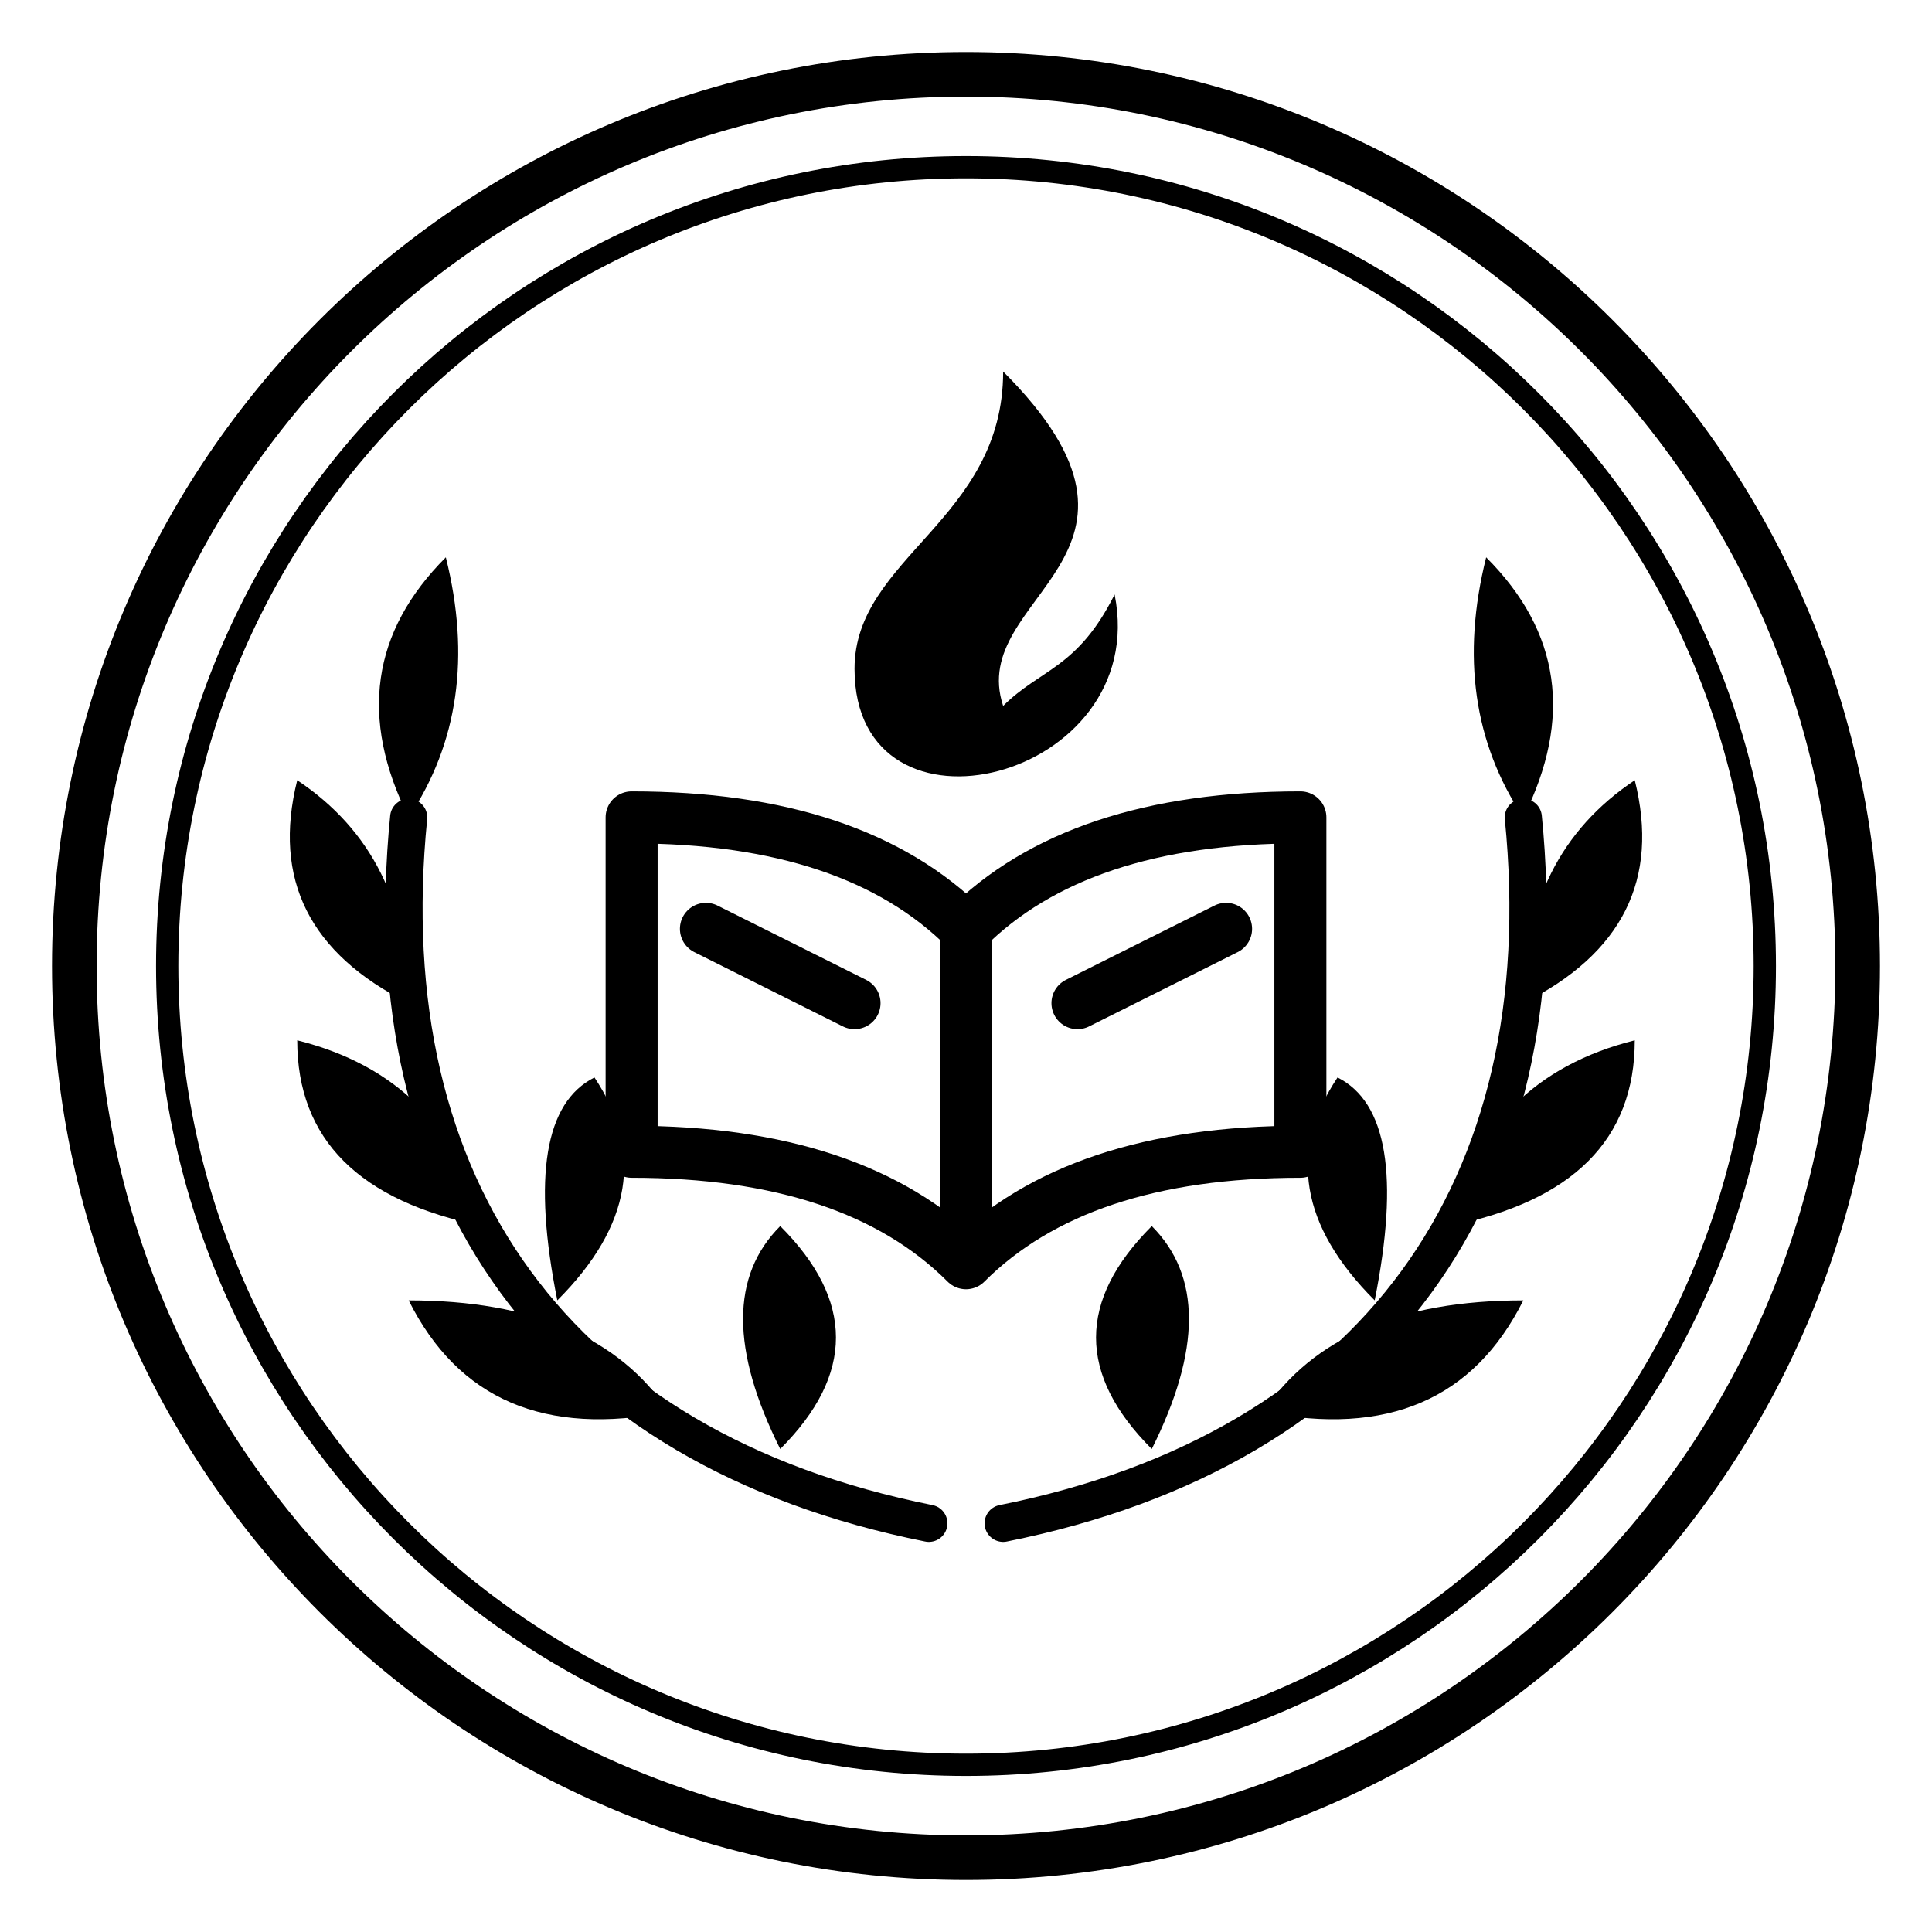
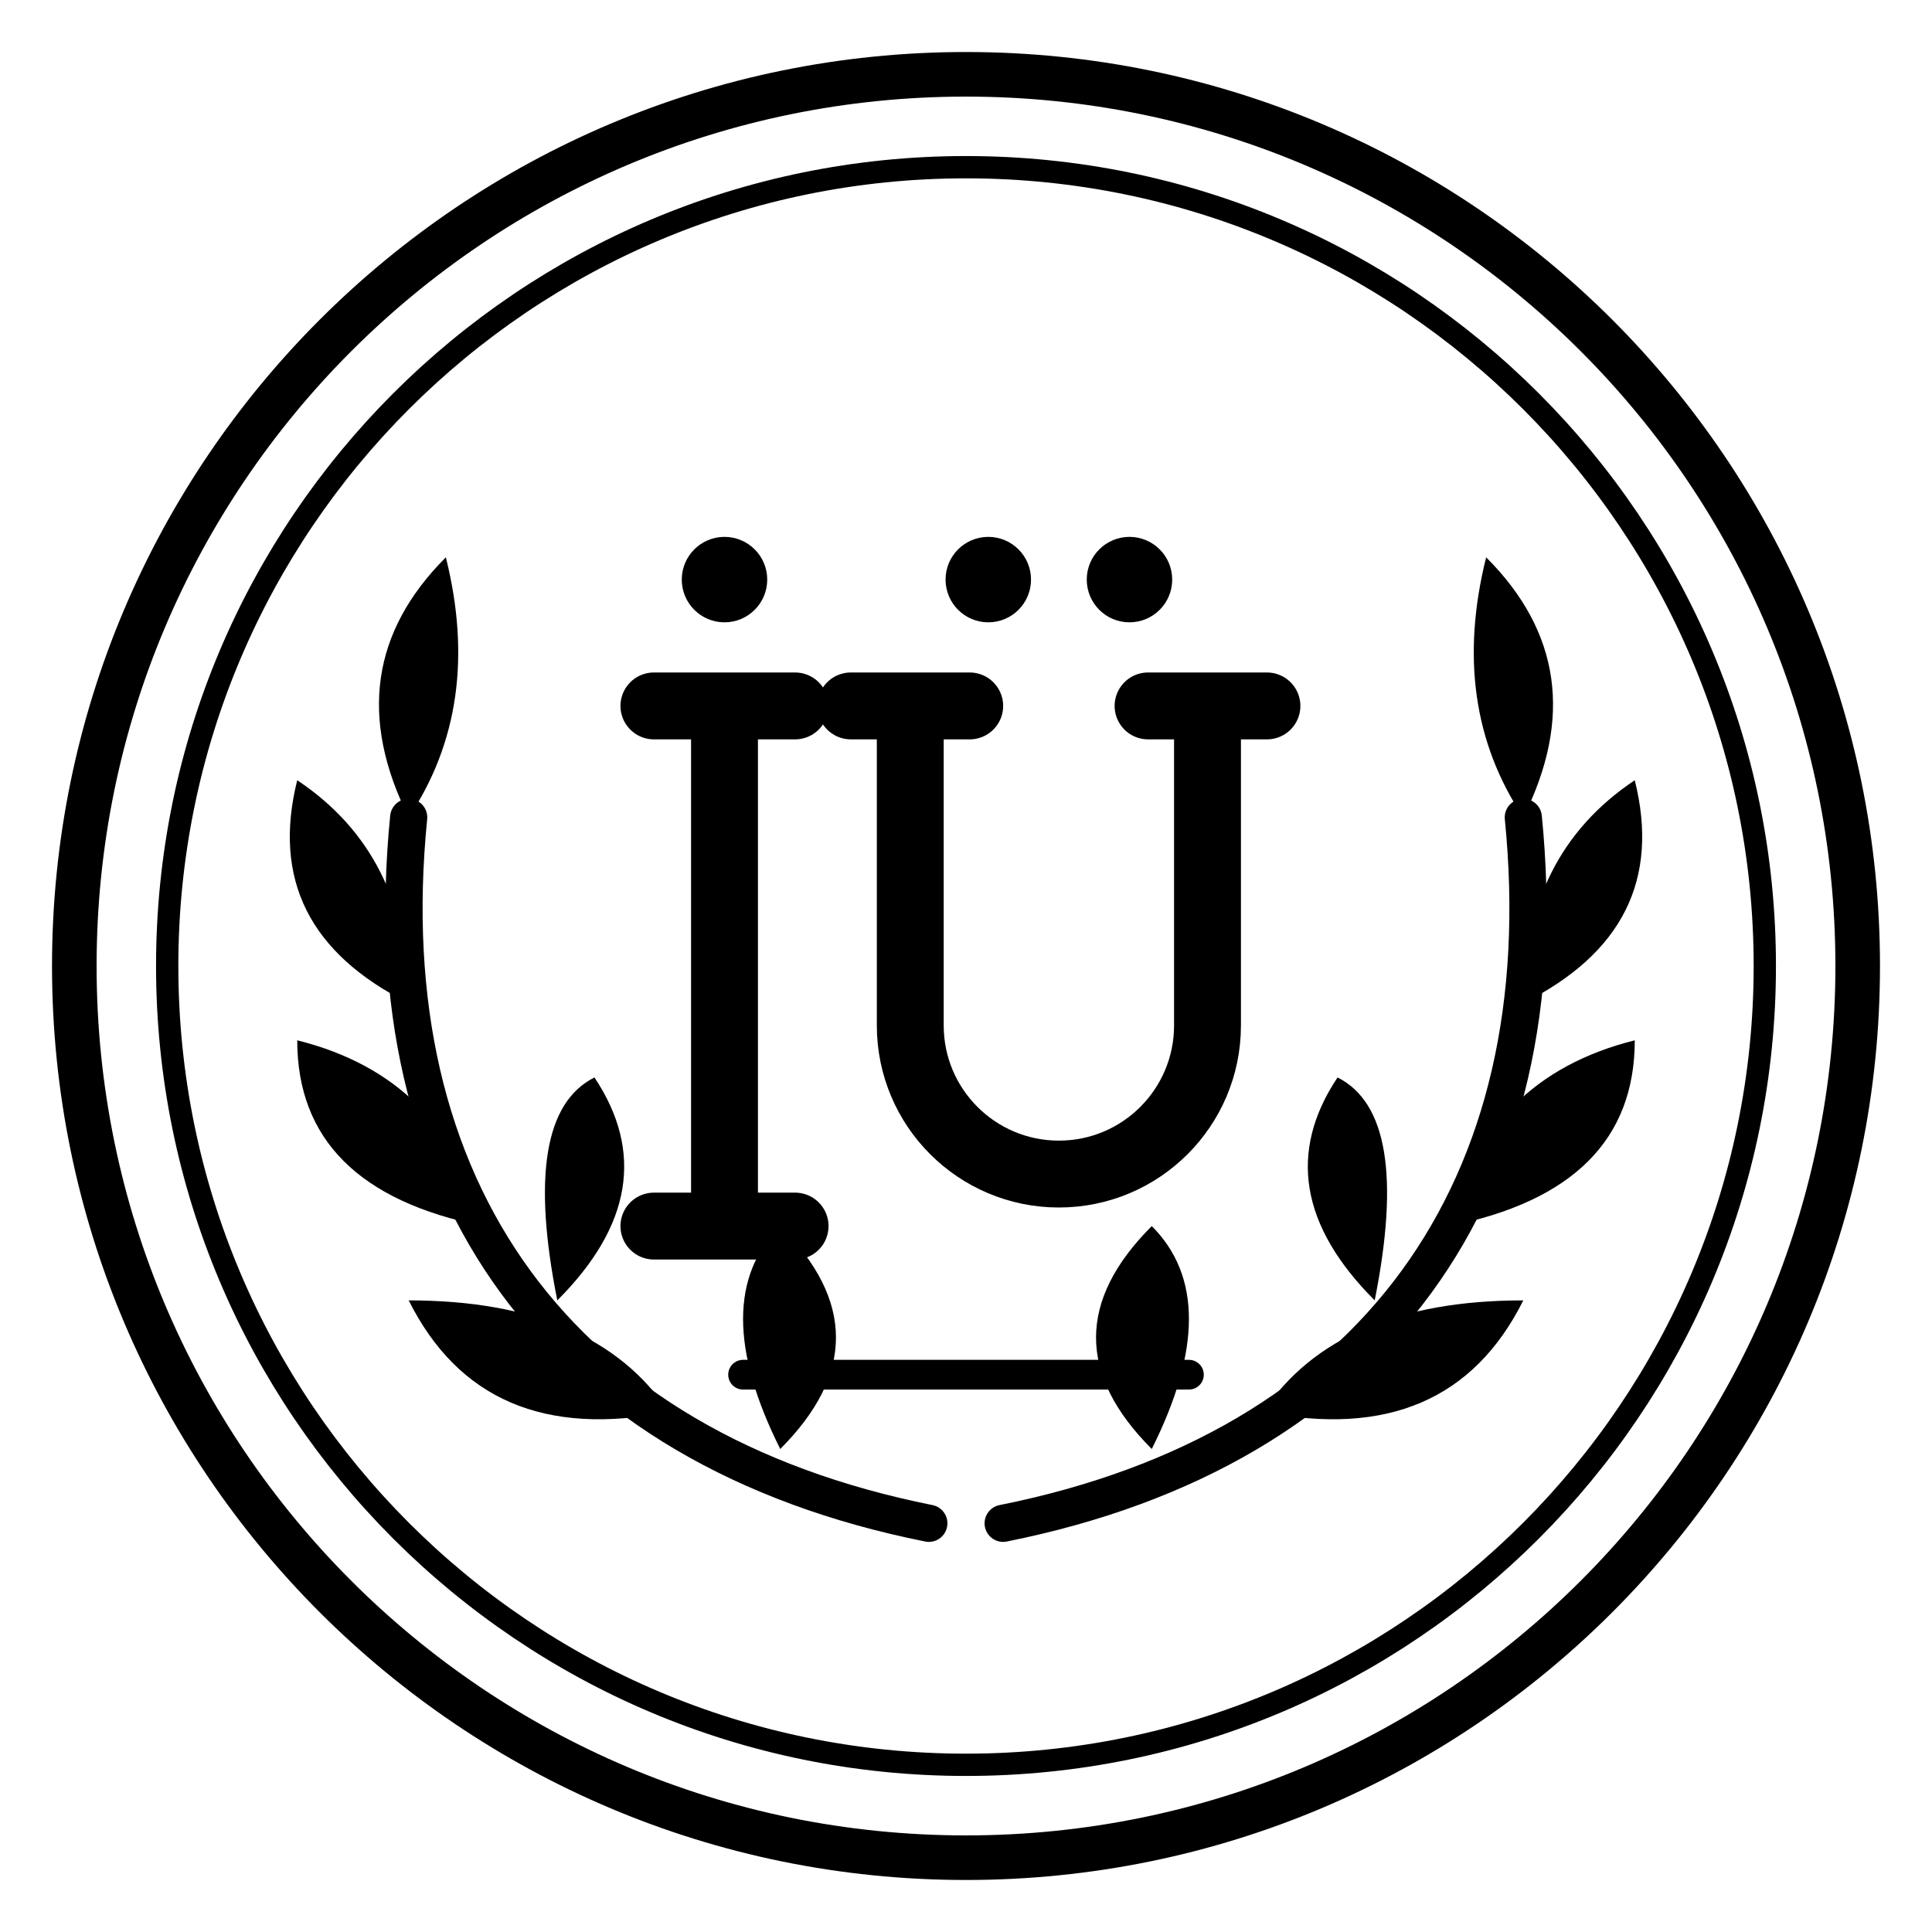
<svg xmlns="http://www.w3.org/2000/svg" viewBox="0 0 52 52" fill="none" stroke="currentColor" stroke-linecap="round" stroke-linejoin="round">
  <circle cx="26" cy="26" r="24" stroke-width="1.2" />
  <circle cx="26" cy="26" r="21.5" stroke-width=".6" />
  <g id="branch" stroke-width="1">
    <path d="M25 41C15 39 10 32 11 22" />
    <path d="M13 33q-5-1-5-5 4 1 5 5Zm-2-6q-4-2-3-6 3 2 3 6Zm0-5q-2-4 1-7 1 4-1 7Zm4 13q-1-5 1-6 2 3-1 6Zm3 3q-5 1-7-3 5 0 7 3Zm3 1q-2-4 0-6 3 3 0 6Z" fill="currentColor" stroke="none" />
  </g>
  <use href="#branch" transform="translate(52 0) scale(-1 1)" />
-   <path d="M26 34c-2-2-5-3-9-3v-9c4 0 7 1 9 3 2-2 5-3 9-3v9c-4 0-7 1-9 3Zm0-9v9m-7-9 4 2m6 0 4-2" stroke-width="1.4" />
-   <path d="M23 18c0-3 4-4 4-8 5 5-1 6 0 9 1-1 2-1 3-3 1 5-7 7-7 2Z" fill="currentColor" stroke="none" />
+   <path d="M19.5 19v14M17.6 19h3.8M17.6 33h3.8" stroke-width="1.8" />
+   <circle cx="19.5" cy="15.6" r="1.15" fill="currentColor" stroke="none" />
+   <path d="M24.5 19v8.6a4 4 0 0 0 8 0V19M22.9 19h3.2M30.9 19h3.2" stroke-width="1.8" />
+   <circle cx="26.6" cy="15.6" r="1.15" fill="currentColor" stroke="none" />
+   <circle cx="30.4" cy="15.6" r="1.15" fill="currentColor" stroke="none" />
+   <path d="M20 37h12" stroke-width=".8" />
</svg>
